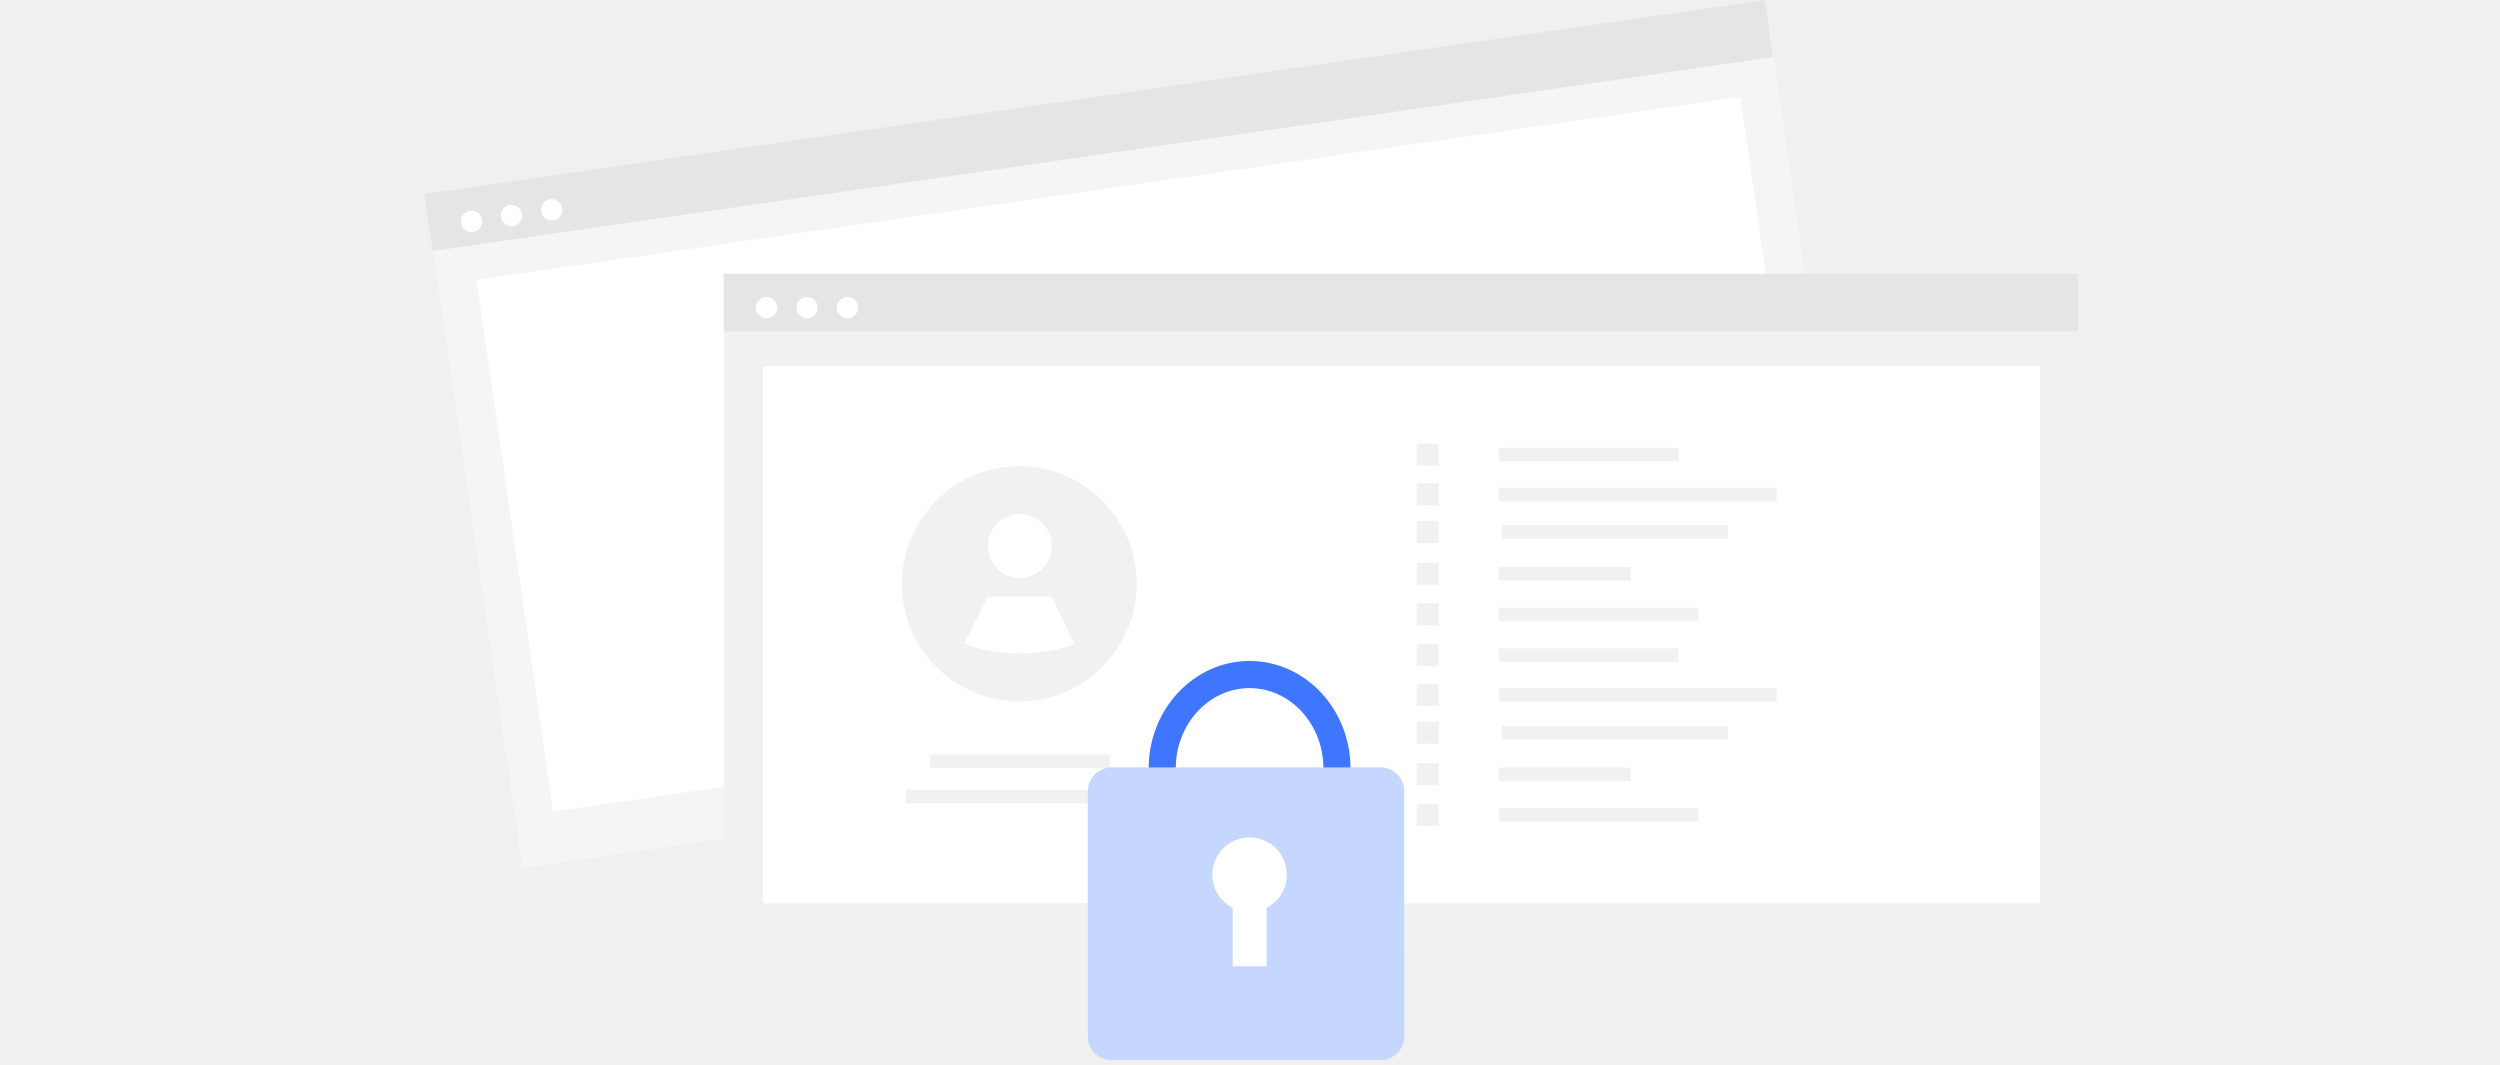
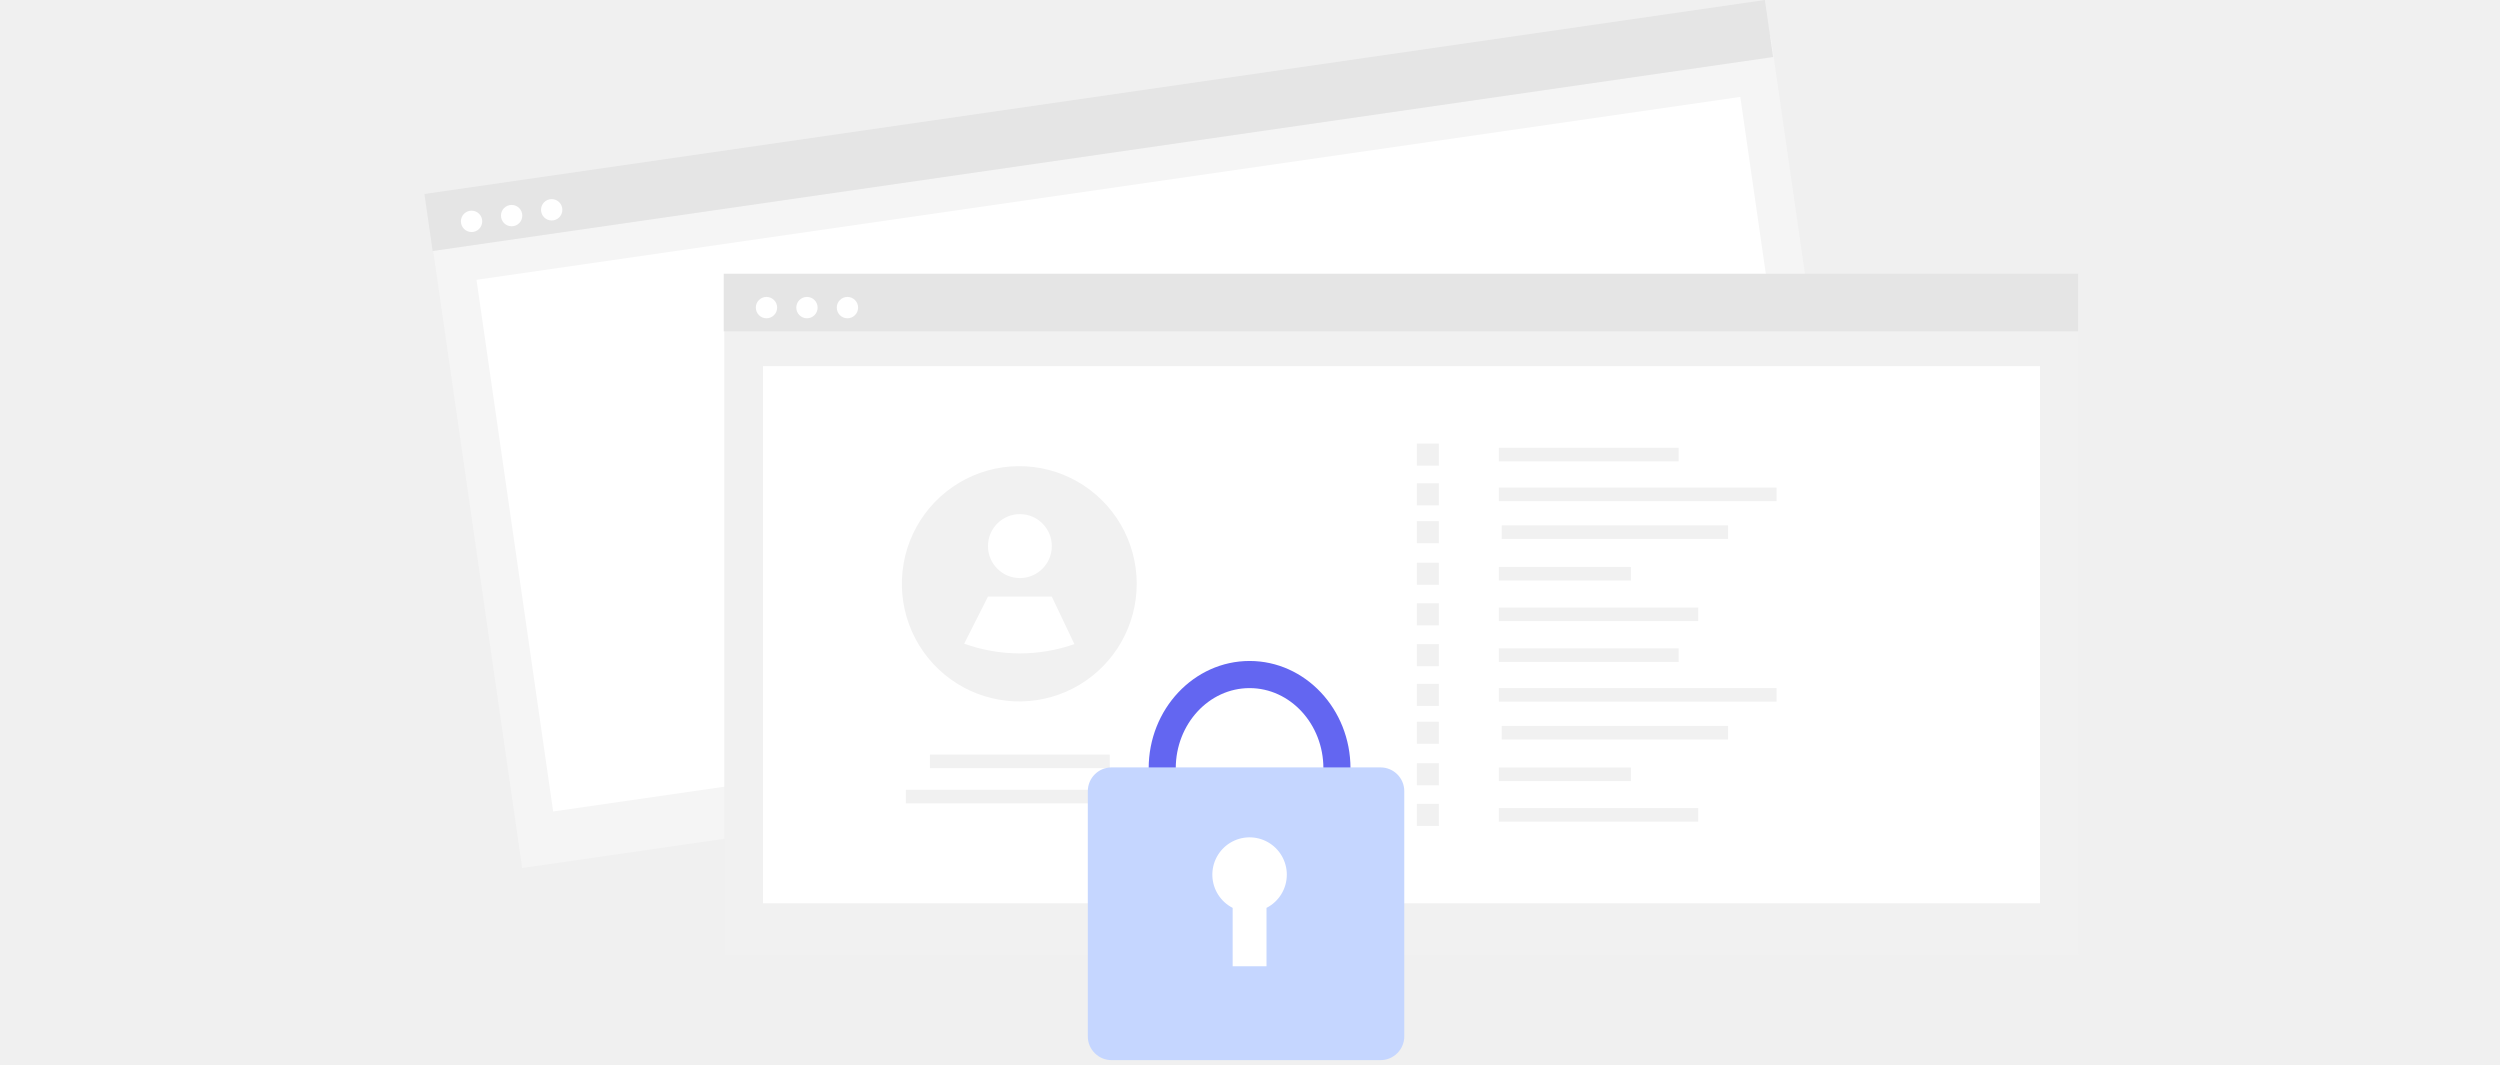
<svg xmlns="http://www.w3.org/2000/svg" width="632" height="269" viewBox="0 0 632 269" fill="none">
  <g clip-path="url(#clip0_2279_42539)">
    <path d="M447.648 9.294L108.777 58.336L132.006 219.429L470.877 170.387L447.648 9.294Z" fill="#F5F5F5" />
    <path d="M439.95 24.497L120.459 70.734L139.839 205.14L459.33 158.902L439.95 24.497Z" fill="white" />
    <path d="M446.161 -0.003L107.291 49.039L109.371 63.462L448.241 14.42L446.161 -0.003Z" fill="#E5E5E5" />
    <path d="M119.212 58.66C120.701 58.66 121.908 57.45 121.908 55.959C121.908 54.467 120.701 53.258 119.212 53.258C117.723 53.258 116.516 54.467 116.516 55.959C116.516 57.45 117.723 58.66 119.212 58.66Z" fill="white" />
    <path d="M129.34 57.206C130.829 57.206 132.036 55.997 132.036 54.506C132.036 53.014 130.829 51.805 129.34 51.805C127.852 51.805 126.645 53.014 126.645 54.506C126.645 55.997 127.852 57.206 129.34 57.206Z" fill="white" />
    <path d="M139.467 55.738C140.956 55.738 142.163 54.529 142.163 53.037C142.163 51.545 140.956 50.336 139.467 50.336C137.978 50.336 136.771 51.545 136.771 53.037C136.771 54.529 137.978 55.738 139.467 55.738Z" fill="white" />
    <path d="M525.492 78.602H183.104V241.367H525.492V78.602Z" fill="#F1F1F1" />
    <path d="M515.702 92.555H192.895V228.355H515.702V92.555Z" fill="white" />
    <path d="M525.345 69.195H182.957V83.767H525.345V69.195Z" fill="#E5E5E5" />
    <path d="M193.766 80.464C195.255 80.464 196.462 79.255 196.462 77.763C196.462 76.272 195.255 75.062 193.766 75.062C192.277 75.062 191.07 76.272 191.07 77.763C191.07 79.255 192.277 80.464 193.766 80.464Z" fill="white" />
    <path d="M203.999 80.464C205.488 80.464 206.695 79.255 206.695 77.763C206.695 76.272 205.488 75.062 203.999 75.062C202.51 75.062 201.303 76.272 201.303 77.763C201.303 79.255 202.51 80.464 203.999 80.464Z" fill="white" />
    <path d="M214.233 80.464C215.722 80.464 216.929 79.255 216.929 77.763C216.929 76.272 215.722 75.062 214.233 75.062C212.744 75.062 211.537 76.272 211.537 77.763C211.537 79.255 212.744 80.464 214.233 80.464Z" fill="white" />
    <path d="M424.368 113.203H378.904V116.626H424.368V113.203Z" fill="#F1F1F1" />
    <path d="M449.11 123.258H378.904V126.681H449.11V123.258Z" fill="#F1F1F1" />
    <path d="M436.851 132.82H379.635V136.244H436.851V132.82Z" fill="#F1F1F1" />
    <path d="M412.306 143.328H378.904V146.751H412.306V143.328Z" fill="#F1F1F1" />
    <path d="M429.316 153.586H378.904V157.009H429.316V153.586Z" fill="#F1F1F1" />
    <path d="M363.751 112.133H358.184V117.71H363.751V112.133Z" fill="#F1F1F1" />
    <path d="M363.751 122.172H358.184V127.749H363.751V122.172Z" fill="#F1F1F1" />
    <path d="M363.751 131.75H358.184V137.327H363.751V131.75Z" fill="#F1F1F1" />
    <path d="M363.751 142.258H358.184V147.835H363.751V142.258Z" fill="#F1F1F1" />
    <path d="M363.751 152.508H358.184V158.085H363.751V152.508Z" fill="#F1F1F1" />
    <path d="M424.368 163.906H378.904V167.33H424.368V163.906Z" fill="#F1F1F1" />
    <path d="M449.11 173.945H378.904V177.369H449.11V173.945Z" fill="#F1F1F1" />
    <path d="M436.851 183.523H379.635V186.947H436.851V183.523Z" fill="#F1F1F1" />
    <path d="M412.306 194.031H378.904V197.455H412.306V194.031Z" fill="#F1F1F1" />
    <path d="M429.316 204.289H378.904V207.712H429.316V204.289Z" fill="#F1F1F1" />
    <path d="M363.751 162.836H358.184V168.413H363.751V162.836Z" fill="#F1F1F1" />
    <path d="M363.751 172.875H358.184V178.452H363.751V172.875Z" fill="#F1F1F1" />
    <path d="M363.751 182.453H358.184V188.03H363.751V182.453Z" fill="#F1F1F1" />
    <path d="M363.751 192.945H358.184V198.522H363.751V192.945Z" fill="#F1F1F1" />
    <path d="M363.751 203.219H358.184V208.796H363.751V203.219Z" fill="#F1F1F1" />
    <path d="M280.545 190.758H235.082V194.181H280.545V190.758Z" fill="#F1F1F1" />
    <path d="M286.216 199.664H229V203.087H286.216V199.664Z" fill="#F1F1F1" />
    <path d="M287.364 147.583C287.362 152.728 286.028 157.785 283.493 162.259C280.957 166.734 277.307 170.473 272.898 173.112C268.489 175.75 263.472 177.199 258.337 177.315C253.203 177.431 248.126 176.211 243.603 173.774L243.597 173.768C238.977 171.274 235.099 167.598 232.359 163.114C229.618 158.63 228.113 153.498 227.997 148.242C227.881 142.986 229.158 137.792 231.698 133.191C234.238 128.59 237.95 124.746 242.456 122.051C246.962 119.355 252.1 117.904 257.348 117.846C262.596 117.787 267.765 119.124 272.33 121.719C276.894 124.314 280.69 128.075 283.331 132.618C285.972 137.162 287.363 142.325 287.364 147.583Z" fill="#F1F1F1" />
    <path d="M257.829 146.138C262.286 146.138 265.899 142.518 265.899 138.053C265.899 133.588 262.286 129.969 257.829 129.969C253.373 129.969 249.76 133.588 249.76 138.053C249.76 142.518 253.373 146.138 257.829 146.138Z" fill="white" />
    <path d="M271.607 162.829C262.585 166.001 252.748 165.963 243.752 162.721L243.746 162.717L249.758 150.828H265.897L271.607 162.829Z" fill="white" />
-     <path d="M315.893 221.387C301.828 221.387 290.385 209.209 290.385 194.24C290.385 179.272 301.828 167.094 315.893 167.094C329.959 167.094 341.402 179.272 341.402 194.24C341.402 209.209 329.959 221.387 315.893 221.387ZM315.893 173.953C305.603 173.953 297.232 183.054 297.232 194.24C297.232 205.427 305.603 214.528 315.893 214.528C326.184 214.528 334.555 205.427 334.555 194.24C334.555 183.054 326.184 173.953 315.893 173.953Z" fill="#3F76FF" />
+     <path d="M315.893 221.387C301.828 221.387 290.385 209.209 290.385 194.24C290.385 179.272 301.828 167.094 315.893 167.094C329.959 167.094 341.402 179.272 341.402 194.24C341.402 209.209 329.959 221.387 315.893 221.387ZM315.893 173.953C305.603 173.953 297.232 183.054 297.232 194.24C297.232 205.427 305.603 214.528 315.893 214.528C326.184 214.528 334.555 205.427 334.555 194.24C334.555 183.054 326.184 173.953 315.893 173.953Z" fill="#6366F1" />
    <rect x="275" y="194" width="80" height="74" rx="6" fill="#C5D6FF" />
    <path d="M325.307 221.118C325.308 219.442 324.864 217.795 324.018 216.348C323.173 214.901 321.958 213.706 320.499 212.886C319.039 212.065 317.388 211.65 315.715 211.681C314.041 211.713 312.407 212.191 310.979 213.066C309.552 213.941 308.383 215.181 307.593 216.66C306.803 218.138 306.421 219.8 306.486 221.475C306.55 223.151 307.059 224.778 307.961 226.191C308.862 227.604 310.123 228.75 311.614 229.512V244.268H320.172V229.512C321.717 228.723 323.014 227.522 323.921 226.04C324.827 224.559 325.307 222.856 325.307 221.118Z" fill="white" />
  </g>
  <defs>
    <clipPath id="clip0_2279_42539">
      <rect width="632" height="269" fill="white" />
    </clipPath>
  </defs>
</svg>
